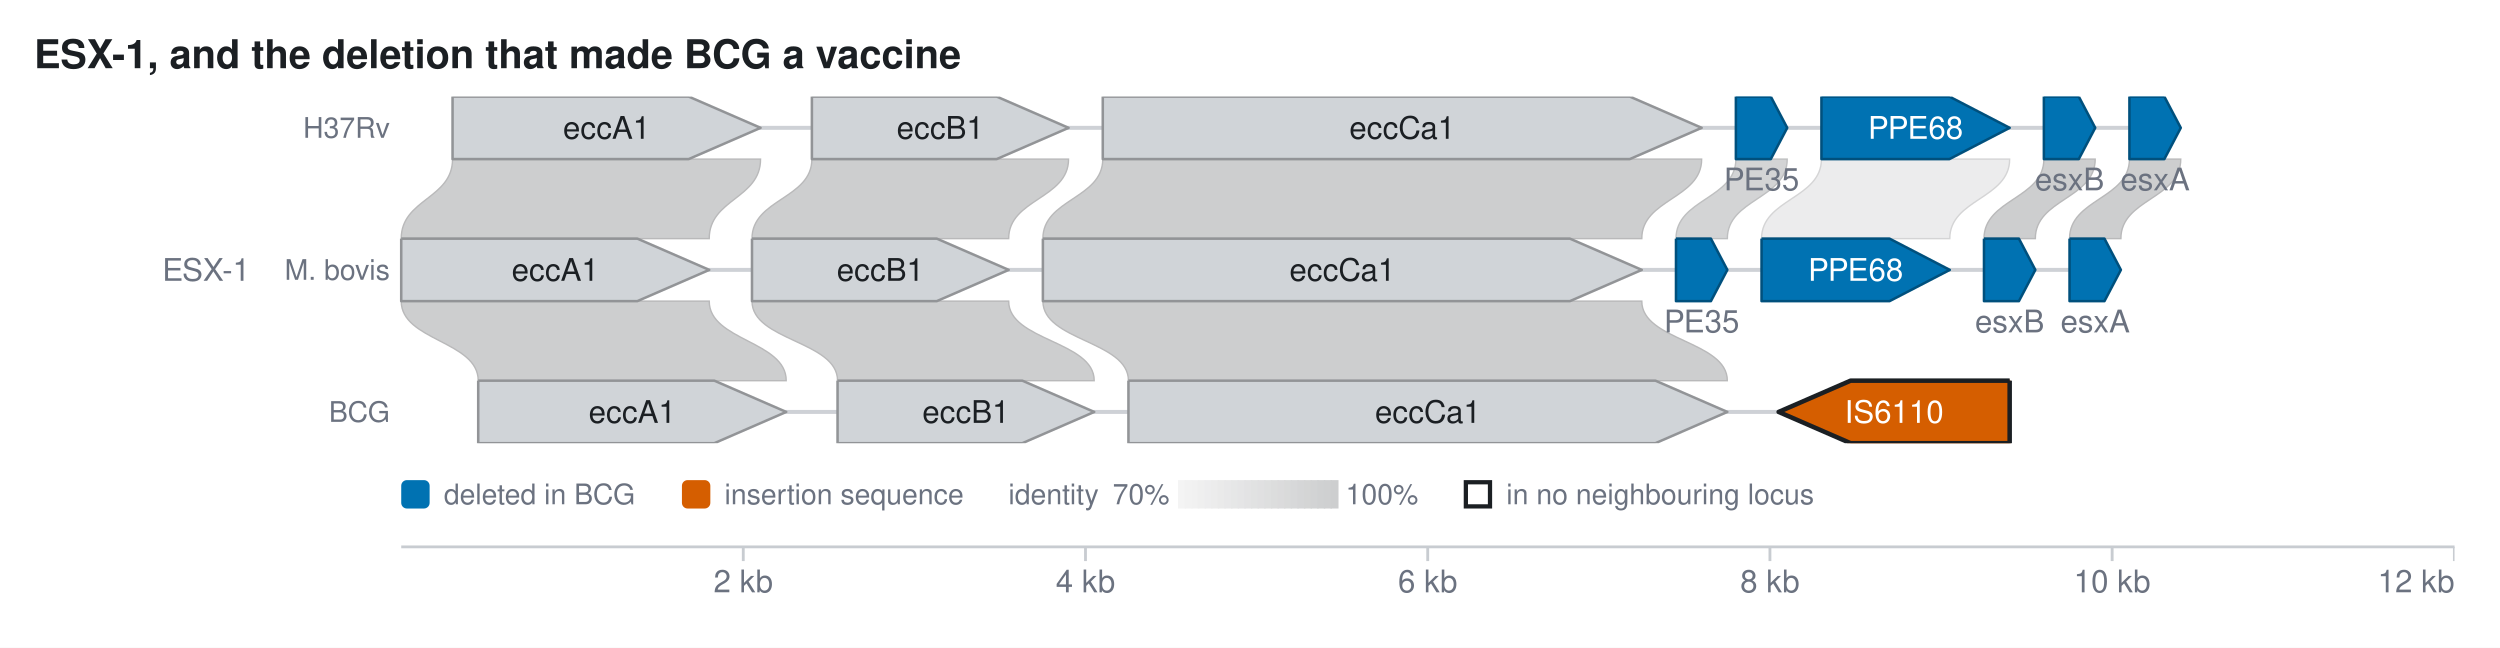
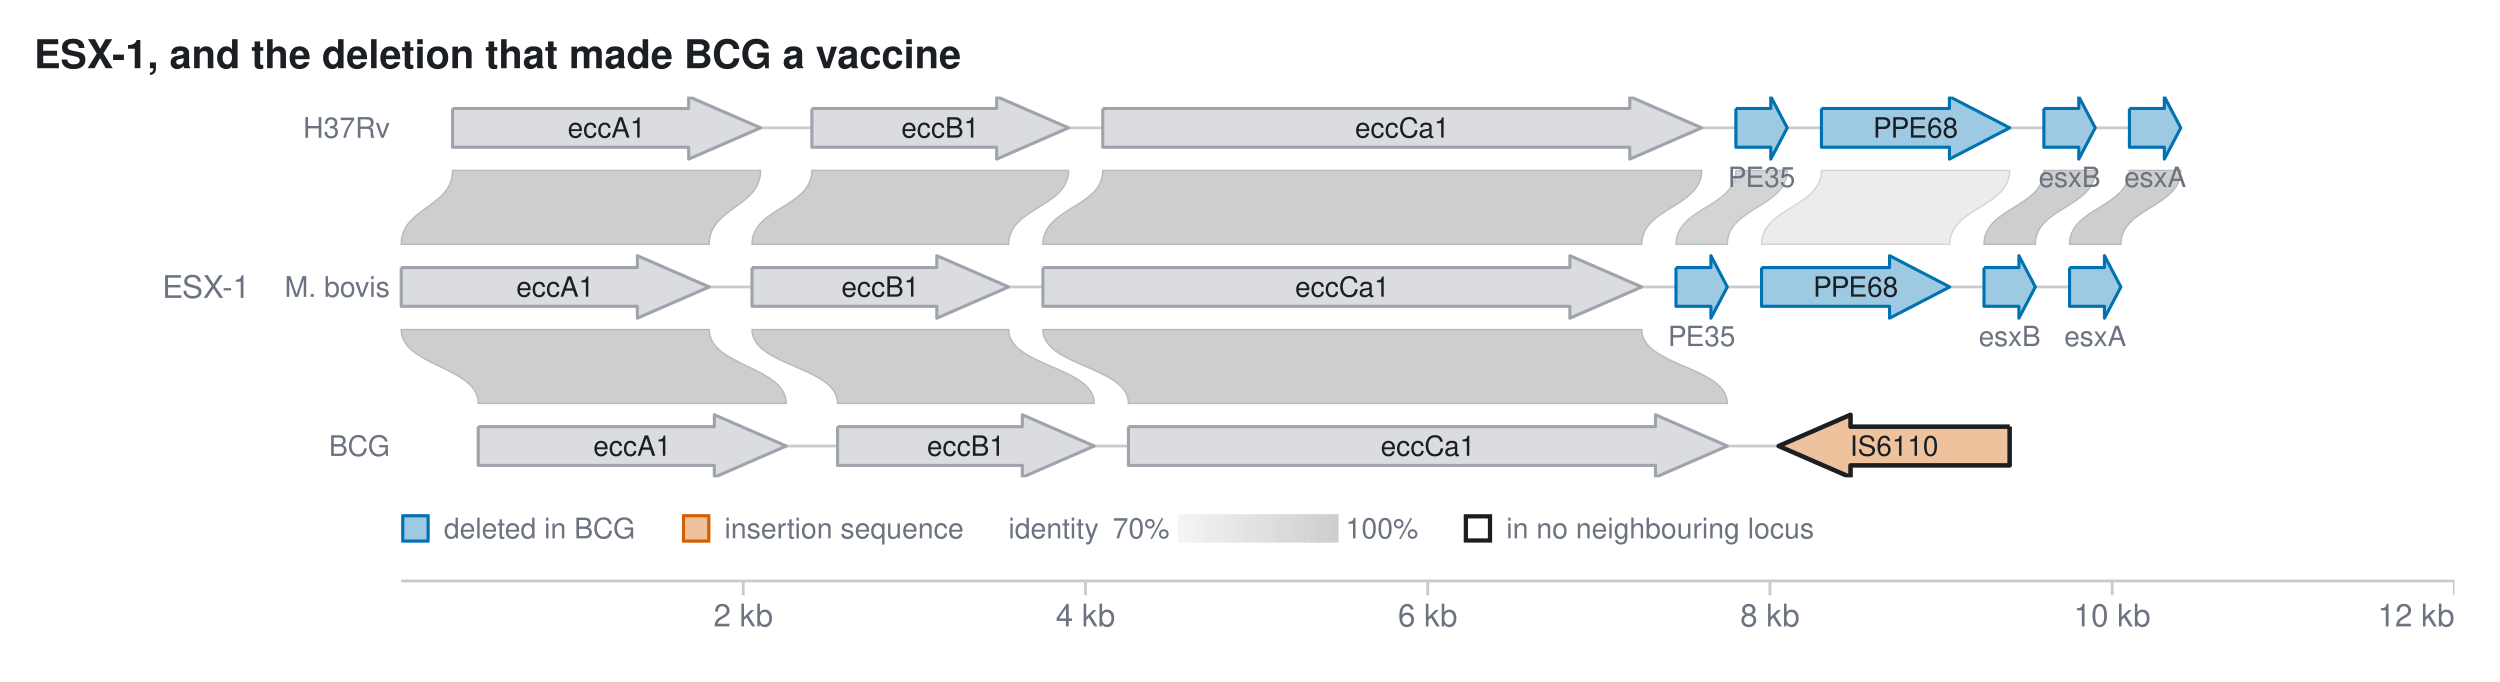
- <svg xmlns="http://www.w3.org/2000/svg" width="880" height="228" viewBox="0 0 880 228" font-family="Helvetica, Arial, sans-serif">
+ <svg xmlns="http://www.w3.org/2000/svg" width="880" height="240" viewBox="0 0 880 240" font-family="Helvetica, Arial, sans-serif">
  <defs>
    <clipPath id="karyon-clip-0">
-       <rect x="96" y="34" width="768" height="122" />
+       <rect x="96" y="34" width="768" height="134" />
    </clipPath>
    <clipPath id="karyon-clip-1">
-       <rect x="96" y="166" width="768" height="16" />
+       <rect x="96" y="178" width="768" height="16" />
    </clipPath>
    <clipPath id="karyon-clip-2">
-       <rect x="96" y="192" width="768" height="26" />
+       <rect x="96" y="204" width="768" height="26" />
    </clipPath>
  </defs>
-   <rect x="0" y="0" width="880" height="228" fill="#ffffff" />
+   <rect x="0" y="0" width="880" height="240" fill="#ffffff" />
  <text x="12" y="24" fill="#1b1f23" font-size="14" text-anchor="start" font-weight="bold">ESX-1, and the deletion that made BCG a vaccine</text>
-   <text x="88" y="98.85" fill="#6b7280" font-size="11" text-anchor="end">ESX-1</text>
+   <text x="88" y="104.85" fill="#6b7280" font-size="11" text-anchor="end">ESX-1</text>
  <g clip-path="url(#karyon-clip-0)">
-     <path d="M159.299 56L267.715 56C267.715 70 249.645 70 249.645 84L141.23 84C141.23 70 159.299 70 159.299 56Z" fill="#cdcecf" />
-     <path d="M159.299 56L267.715 56C267.715 70 249.645 70 249.645 84L141.23 84C141.23 70 159.299 70 159.299 56Z" fill="none" stroke="#b9b9ba" stroke-width="0.5" />
-     <path d="M285.784 56L376.13 56C376.13 70 355.049 70 355.049 84L264.703 84C264.703 70 285.784 70 285.784 56Z" fill="#cdcecf" />
-     <path d="M285.784 56L376.13 56C376.13 70 355.049 70 355.049 84L264.703 84C264.703 70 285.784 70 285.784 56Z" fill="none" stroke="#b9b9ba" stroke-width="0.5" />
-     <path d="M388.176 56L598.984 56C598.984 70 577.904 70 577.904 84L367.096 84C367.096 70 388.176 70 388.176 56Z" fill="#cdcecf" />
-     <path d="M388.176 56L598.984 56C598.984 70 577.904 70 577.904 84L367.096 84C367.096 70 388.176 70 388.176 56Z" fill="none" stroke="#b9b9ba" stroke-width="0.5" />
-     <path d="M611.031 56L629.1 56C629.1 70 608.019 70 608.019 84L589.95 84C589.95 70 611.031 70 611.031 56Z" fill="#d3d4d5" />
-     <path d="M611.031 56L629.1 56C629.1 70 608.019 70 608.019 84L589.95 84C589.95 70 611.031 70 611.031 56Z" fill="none" stroke="#bebfc0" stroke-width="0.5" />
-     <path d="M641.146 56L707.4 56C707.4 70 686.319 70 686.319 84L620.065 84C620.065 70 641.146 70 641.146 56Z" fill="#ececed" />
-     <path d="M641.146 56L707.4 56C707.4 70 686.319 70 686.319 84L620.065 84C620.065 70 641.146 70 641.146 56Z" fill="none" stroke="#d4d4d5" stroke-width="0.5" />
-     <path d="M719.446 56L737.515 56C737.515 70 716.434 70 716.434 84L698.365 84C698.365 70 719.446 70 719.446 56Z" fill="#cdcecf" />
-     <path d="M719.446 56L737.515 56C737.515 70 716.434 70 716.434 84L698.365 84C698.365 70 719.446 70 719.446 56Z" fill="none" stroke="#b9b9ba" stroke-width="0.5" />
-     <path d="M749.561 56L767.631 56C767.631 70 746.55 70 746.55 84L728.481 84C728.481 70 749.561 70 749.561 56Z" fill="#cdcecf" />
-     <path d="M749.561 56L767.631 56C767.631 70 746.55 70 746.55 84L728.481 84C728.481 70 749.561 70 749.561 56Z" fill="none" stroke="#b9b9ba" stroke-width="0.5" />
-     <path d="M141.23 106L249.645 106C249.645 120 276.749 120 276.749 134L168.334 134C168.334 120 141.23 120 141.23 106Z" fill="#cdcecf" />
-     <path d="M141.23 106L249.645 106C249.645 120 276.749 120 276.749 134L168.334 134C168.334 120 141.23 120 141.23 106Z" fill="none" stroke="#b9b9ba" stroke-width="0.5" />
-     <path d="M264.703 106L355.049 106C355.049 120 385.165 120 385.165 134L294.819 134C294.819 120 264.703 120 264.703 106Z" fill="#cdcecf" />
-     <path d="M264.703 106L355.049 106C355.049 120 385.165 120 385.165 134L294.819 134C294.819 120 264.703 120 264.703 106Z" fill="none" stroke="#b9b9ba" stroke-width="0.5" />
-     <path d="M367.096 106L577.904 106C577.904 120 608.019 120 608.019 134L397.211 134C397.211 120 367.096 120 367.096 106Z" fill="#cdcecf" />
-     <path d="M367.096 106L577.904 106C577.904 120 608.019 120 608.019 134L397.211 134C397.211 120 367.096 120 367.096 106Z" fill="none" stroke="#b9b9ba" stroke-width="0.5" />
-     <line x1="159.299" y1="45" x2="767.631" y2="45" stroke="#ced1d6" stroke-width="1.4" />
-     <polygon points="159.299,34 242.415,34 267.715,45 242.415,56 159.299,56" fill="#d0d4d8" />
-     <polyline points="159.299,34 242.415,34 267.715,45 242.415,56 159.299,56 159.299,34" fill="none" stroke="#929497" stroke-width="0.9" stroke-linejoin="round" />
-     <text x="213.507" y="48.85" fill="#1b1f23" font-size="11" text-anchor="middle">eccA1</text>
-     <polygon points="285.784,34 350.83,34 376.13,45 350.83,56 285.784,56" fill="#d0d4d8" />
-     <polyline points="285.784,34 350.83,34 376.13,45 350.83,56 285.784,56 285.784,34" fill="none" stroke="#929497" stroke-width="0.9" stroke-linejoin="round" />
-     <text x="330.957" y="48.85" fill="#1b1f23" font-size="11" text-anchor="middle">eccB1</text>
-     <polygon points="388.176,34 573.684,34 598.984,45 573.684,56 388.176,56" fill="#d0d4d8" />
-     <polyline points="388.176,34 573.684,34 598.984,45 573.684,56 388.176,56 388.176,34" fill="none" stroke="#929497" stroke-width="0.9" stroke-linejoin="round" />
-     <text x="493.58" y="48.85" fill="#1b1f23" font-size="11" text-anchor="middle">eccCa1</text>
-     <polygon points="611.031,34 623.318,34 629.1,45 623.318,56 611.031,56" fill="#0072b2" />
-     <polyline points="611.031,34 623.318,34 629.1,45 623.318,56 611.031,56 611.031,34" fill="none" stroke="#00507d" stroke-width="0.9" stroke-linejoin="round" />
-     <text x="620.065" y="67" fill="#6b7280" font-size="11" text-anchor="middle">PE35</text>
-     <polygon points="641.146,34 686.199,34 707.4,45 686.199,56 641.146,56" fill="#0072b2" />
-     <polyline points="641.146,34 686.199,34 707.4,45 686.199,56 641.146,56 641.146,34" fill="none" stroke="#00507d" stroke-width="0.9" stroke-linejoin="round" />
-     <text x="674.273" y="48.85" fill="#ffffff" font-size="11" text-anchor="middle">PPE68</text>
-     <polygon points="719.446,34 731.733,34 737.515,45 731.733,56 719.446,56" fill="#0072b2" />
-     <polyline points="719.446,34 731.733,34 737.515,45 731.733,56 719.446,56 719.446,34" fill="none" stroke="#00507d" stroke-width="0.9" stroke-linejoin="round" />
-     <text x="728.481" y="67" fill="#6b7280" font-size="11" text-anchor="middle">esxB</text>
-     <polygon points="749.561,34 761.849,34 767.631,45 761.849,56 749.561,56" fill="#0072b2" />
-     <polyline points="749.561,34 761.849,34 767.631,45 761.849,56 749.561,56 749.561,34" fill="none" stroke="#00507d" stroke-width="0.9" stroke-linejoin="round" />
-     <text x="758.596" y="67" fill="#6b7280" font-size="11" text-anchor="middle">esxA</text>
+     <path d="M159.299 60L267.715 60C267.715 73 249.645 73 249.645 86L141.23 86C141.23 73 159.299 73 159.299 60Z" fill="#cdcecf" />
+     <path d="M159.299 60L267.715 60C267.715 73 249.645 73 249.645 86L141.23 86C141.23 73 159.299 73 159.299 60Z" fill="none" stroke="#b9b9ba" stroke-width="0.5" />
+     <path d="M285.784 60L376.13 60C376.13 73 355.049 73 355.049 86L264.703 86C264.703 73 285.784 73 285.784 60Z" fill="#cdcecf" />
+     <path d="M285.784 60L376.13 60C376.13 73 355.049 73 355.049 86L264.703 86C264.703 73 285.784 73 285.784 60Z" fill="none" stroke="#b9b9ba" stroke-width="0.5" />
+     <path d="M388.176 60L598.984 60C598.984 73 577.904 73 577.904 86L367.096 86C367.096 73 388.176 73 388.176 60Z" fill="#cdcecf" />
+     <path d="M388.176 60L598.984 60C598.984 73 577.904 73 577.904 86L367.096 86C367.096 73 388.176 73 388.176 60Z" fill="none" stroke="#b9b9ba" stroke-width="0.5" />
+     <path d="M611.031 60L629.1 60C629.1 73 608.019 73 608.019 86L589.95 86C589.95 73 611.031 73 611.031 60Z" fill="#d3d4d5" />
+     <path d="M611.031 60L629.1 60C629.1 73 608.019 73 608.019 86L589.95 86C589.95 73 611.031 73 611.031 60Z" fill="none" stroke="#bebfc0" stroke-width="0.5" />
+     <path d="M641.146 60L707.4 60C707.4 73 686.319 73 686.319 86L620.065 86C620.065 73 641.146 73 641.146 60Z" fill="#ececed" />
+     <path d="M641.146 60L707.4 60C707.4 73 686.319 73 686.319 86L620.065 86C620.065 73 641.146 73 641.146 60Z" fill="none" stroke="#d4d4d5" stroke-width="0.5" />
+     <path d="M719.446 60L737.515 60C737.515 73 716.434 73 716.434 86L698.365 86C698.365 73 719.446 73 719.446 60Z" fill="#cdcecf" />
+     <path d="M719.446 60L737.515 60C737.515 73 716.434 73 716.434 86L698.365 86C698.365 73 719.446 73 719.446 60Z" fill="none" stroke="#b9b9ba" stroke-width="0.5" />
+     <path d="M749.561 60L767.631 60C767.631 73 746.55 73 746.55 86L728.481 86C728.481 73 749.561 73 749.561 60Z" fill="#cdcecf" />
+     <path d="M749.561 60L767.631 60C767.631 73 746.55 73 746.55 86L728.481 86C728.481 73 749.561 73 749.561 60Z" fill="none" stroke="#b9b9ba" stroke-width="0.5" />
+     <path d="M141.23 116L249.645 116C249.645 129 276.749 129 276.749 142L168.334 142C168.334 129 141.23 129 141.23 116Z" fill="#cdcecf" />
+     <path d="M141.23 116L249.645 116C249.645 129 276.749 129 276.749 142L168.334 142C168.334 129 141.23 129 141.23 116Z" fill="none" stroke="#b9b9ba" stroke-width="0.5" />
+     <path d="M264.703 116L355.049 116C355.049 129 385.165 129 385.165 142L294.819 142C294.819 129 264.703 129 264.703 116Z" fill="#cdcecf" />
+     <path d="M264.703 116L355.049 116C355.049 129 385.165 129 385.165 142L294.819 142C294.819 129 264.703 129 264.703 116Z" fill="none" stroke="#b9b9ba" stroke-width="0.5" />
+     <path d="M367.096 116L577.904 116C577.904 129 608.019 129 608.019 142L397.211 142C397.211 129 367.096 129 367.096 116Z" fill="#cdcecf" />
+     <path d="M367.096 116L577.904 116C577.904 129 608.019 129 608.019 142L397.211 142C397.211 129 367.096 129 367.096 116Z" fill="none" stroke="#b9b9ba" stroke-width="0.5" />
+     <line x1="159.299" y1="45" x2="767.631" y2="45" stroke="#c8ccd1" stroke-width="1" />
+     <polygon points="159.299,38.18 242.415,38.18 242.415,34 267.715,45 242.415,56 242.415,51.82 159.299,51.82" fill="#dbdcdf" />
+     <polyline points="159.299,38.18 242.415,38.18 242.415,34 267.715,45 242.415,56 242.415,51.82 159.299,51.82 159.299,38.18" fill="none" stroke="#9fa3ac" stroke-width="1.1" stroke-linejoin="round" />
+     <text x="213.507" y="48.437" fill="#1b1f23" font-size="9.821" text-anchor="middle">eccA1</text>
+     <polygon points="285.784,38.18 350.83,38.18 350.83,34 376.13,45 350.83,56 350.83,51.82 285.784,51.82" fill="#dbdcdf" />
+     <polyline points="285.784,38.18 350.83,38.18 350.83,34 376.13,45 350.83,56 350.83,51.82 285.784,51.82 285.784,38.18" fill="none" stroke="#9fa3ac" stroke-width="1.1" stroke-linejoin="round" />
+     <text x="330.957" y="48.437" fill="#1b1f23" font-size="9.821" text-anchor="middle">eccB1</text>
+     <polygon points="388.176,38.18 573.684,38.18 573.684,34 598.984,45 573.684,56 573.684,51.82 388.176,51.82" fill="#dbdcdf" />
+     <polyline points="388.176,38.18 573.684,38.18 573.684,34 598.984,45 573.684,56 573.684,51.82 388.176,51.82 388.176,38.18" fill="none" stroke="#9fa3ac" stroke-width="1.1" stroke-linejoin="round" />
+     <text x="493.58" y="48.437" fill="#1b1f23" font-size="9.821" text-anchor="middle">eccCa1</text>
+     <polygon points="611.031,38.18 623.318,38.18 623.318,34 629.1,45 623.318,56 623.318,51.82 611.031,51.82" fill="#9ec9e2" />
+     <polyline points="611.031,38.18 623.318,38.18 623.318,34 629.1,45 623.318,56 623.318,51.82 611.031,51.82 611.031,38.18" fill="none" stroke="#0072b2" stroke-width="1.1" stroke-linejoin="round" />
+     <text x="620.065" y="65.821" fill="#6b7280" font-size="9.821" text-anchor="middle">PE35</text>
+     <polygon points="641.146,38.18 686.199,38.18 686.199,34 707.4,45 686.199,56 686.199,51.82 641.146,51.82" fill="#9ec9e2" />
+     <polyline points="641.146,38.18 686.199,38.18 686.199,34 707.4,45 686.199,56 686.199,51.82 641.146,51.82 641.146,38.18" fill="none" stroke="#0072b2" stroke-width="1.1" stroke-linejoin="round" />
+     <text x="674.273" y="48.437" fill="#1b1f23" font-size="9.821" text-anchor="middle">PPE68</text>
+     <polygon points="719.446,38.18 731.733,38.18 731.733,34 737.515,45 731.733,56 731.733,51.82 719.446,51.82" fill="#9ec9e2" />
+     <polyline points="719.446,38.18 731.733,38.18 731.733,34 737.515,45 731.733,56 731.733,51.82 719.446,51.82 719.446,38.18" fill="none" stroke="#0072b2" stroke-width="1.1" stroke-linejoin="round" />
+     <text x="728.481" y="65.821" fill="#6b7280" font-size="9.821" text-anchor="middle">esxB</text>
+     <polygon points="749.561,38.18 761.849,38.18 761.849,34 767.631,45 761.849,56 761.849,51.82 749.561,51.82" fill="#9ec9e2" />
+     <polyline points="749.561,38.18 761.849,38.18 761.849,34 767.631,45 761.849,56 761.849,51.82 749.561,51.82 749.561,38.18" fill="none" stroke="#0072b2" stroke-width="1.1" stroke-linejoin="round" />
+     <text x="758.596" y="65.821" fill="#6b7280" font-size="9.821" text-anchor="middle">esxA</text>
    <text x="137.23" y="48.5" fill="#6b7280" font-size="10" text-anchor="end">H37Rv</text>
-     <line x1="141.23" y1="95" x2="746.55" y2="95" stroke="#ced1d6" stroke-width="1.4" />
-     <polygon points="141.23,84 224.345,84 249.645,95 224.345,106 141.23,106" fill="#d0d4d8" />
-     <polyline points="141.23,84 224.345,84 249.645,95 224.345,106 141.23,106 141.23,84" fill="none" stroke="#929497" stroke-width="0.9" stroke-linejoin="round" />
-     <text x="195.438" y="98.85" fill="#1b1f23" font-size="11" text-anchor="middle">eccA1</text>
-     <polygon points="264.703,84 329.749,84 355.049,95 329.749,106 264.703,106" fill="#d0d4d8" />
-     <polyline points="264.703,84 329.749,84 355.049,95 329.749,106 264.703,106 264.703,84" fill="none" stroke="#929497" stroke-width="0.9" stroke-linejoin="round" />
-     <text x="309.876" y="98.85" fill="#1b1f23" font-size="11" text-anchor="middle">eccB1</text>
-     <polygon points="367.096,84 552.604,84 577.904,95 552.604,106 367.096,106" fill="#d0d4d8" />
-     <polyline points="367.096,84 552.604,84 577.904,95 552.604,106 367.096,106 367.096,84" fill="none" stroke="#929497" stroke-width="0.9" stroke-linejoin="round" />
-     <text x="472.5" y="98.85" fill="#1b1f23" font-size="11" text-anchor="middle">eccCa1</text>
-     <polygon points="589.95,84 602.237,84 608.019,95 602.237,106 589.95,106" fill="#0072b2" />
-     <polyline points="589.95,84 602.237,84 608.019,95 602.237,106 589.95,106 589.95,84" fill="none" stroke="#00507d" stroke-width="0.9" stroke-linejoin="round" />
-     <text x="598.984" y="117" fill="#6b7280" font-size="11" text-anchor="middle">PE35</text>
-     <polygon points="620.065,84 665.118,84 686.319,95 665.118,106 620.065,106" fill="#0072b2" />
-     <polyline points="620.065,84 665.118,84 686.319,95 665.118,106 620.065,106 620.065,84" fill="none" stroke="#00507d" stroke-width="0.9" stroke-linejoin="round" />
-     <text x="653.192" y="98.85" fill="#ffffff" font-size="11" text-anchor="middle">PPE68</text>
-     <polygon points="698.365,84 710.652,84 716.434,95 710.652,106 698.365,106" fill="#0072b2" />
-     <polyline points="698.365,84 710.652,84 716.434,95 710.652,106 698.365,106 698.365,84" fill="none" stroke="#00507d" stroke-width="0.9" stroke-linejoin="round" />
-     <text x="707.4" y="117" fill="#6b7280" font-size="11" text-anchor="middle">esxB</text>
-     <polygon points="728.481,84 740.768,84 746.55,95 740.768,106 728.481,106" fill="#0072b2" />
-     <polyline points="728.481,84 740.768,84 746.55,95 740.768,106 728.481,106 728.481,84" fill="none" stroke="#00507d" stroke-width="0.9" stroke-linejoin="round" />
-     <text x="737.515" y="117" fill="#6b7280" font-size="11" text-anchor="middle">esxA</text>
-     <text x="137.23" y="98.5" fill="#6b7280" font-size="10" text-anchor="end">M. bovis</text>
-     <line x1="168.334" y1="145" x2="707.4" y2="145" stroke="#ced1d6" stroke-width="1.4" />
-     <polygon points="168.334,134 251.449,134 276.749,145 251.449,156 168.334,156" fill="#d0d4d8" />
-     <polyline points="168.334,134 251.449,134 276.749,145 251.449,156 168.334,156 168.334,134" fill="none" stroke="#929497" stroke-width="0.9" stroke-linejoin="round" />
-     <text x="222.542" y="148.85" fill="#1b1f23" font-size="11" text-anchor="middle">eccA1</text>
-     <polygon points="294.819,134 359.865,134 385.165,145 359.865,156 294.819,156" fill="#d0d4d8" />
-     <polyline points="294.819,134 359.865,134 385.165,145 359.865,156 294.819,156 294.819,134" fill="none" stroke="#929497" stroke-width="0.9" stroke-linejoin="round" />
-     <text x="339.992" y="148.85" fill="#1b1f23" font-size="11" text-anchor="middle">eccB1</text>
-     <polygon points="397.211,134 582.719,134 608.019,145 582.719,156 397.211,156" fill="#d0d4d8" />
-     <polyline points="397.211,134 582.719,134 608.019,145 582.719,156 397.211,156 397.211,134" fill="none" stroke="#929497" stroke-width="0.9" stroke-linejoin="round" />
-     <text x="502.615" y="148.85" fill="#1b1f23" font-size="11" text-anchor="middle">eccCa1</text>
-     <polygon points="707.4,134 651.388,134 626.088,145 651.388,156 707.4,156" fill="#d55e00" />
-     <polyline points="707.4,134 651.388,134 626.088,145 651.388,156 707.4,156 707.4,134" fill="none" stroke="#954200" stroke-width="0.9" stroke-linejoin="round" />
-     <polyline points="707.4,134 651.388,134 626.088,145 651.388,156 707.4,156 707.4,134" fill="none" stroke="#1b1f23" stroke-width="1.6" stroke-linejoin="round" />
-     <text x="666.744" y="148.85" fill="#ffffff" font-size="11" text-anchor="middle">IS6110</text>
-     <text x="137.23" y="148.5" fill="#6b7280" font-size="10" text-anchor="end">BCG</text>
+     <line x1="141.23" y1="101" x2="746.55" y2="101" stroke="#c8ccd1" stroke-width="1" />
+     <polygon points="141.23,94.18 224.345,94.18 224.345,90 249.645,101 224.345,112 224.345,107.82 141.23,107.82" fill="#dbdcdf" />
+     <polyline points="141.23,94.18 224.345,94.18 224.345,90 249.645,101 224.345,112 224.345,107.82 141.23,107.82 141.23,94.18" fill="none" stroke="#9fa3ac" stroke-width="1.1" stroke-linejoin="round" />
+     <text x="195.438" y="104.437" fill="#1b1f23" font-size="9.821" text-anchor="middle">eccA1</text>
+     <polygon points="264.703,94.18 329.749,94.18 329.749,90 355.049,101 329.749,112 329.749,107.82 264.703,107.82" fill="#dbdcdf" />
+     <polyline points="264.703,94.18 329.749,94.18 329.749,90 355.049,101 329.749,112 329.749,107.82 264.703,107.82 264.703,94.18" fill="none" stroke="#9fa3ac" stroke-width="1.1" stroke-linejoin="round" />
+     <text x="309.876" y="104.437" fill="#1b1f23" font-size="9.821" text-anchor="middle">eccB1</text>
+     <polygon points="367.096,94.18 552.604,94.18 552.604,90 577.904,101 552.604,112 552.604,107.82 367.096,107.82" fill="#dbdcdf" />
+     <polyline points="367.096,94.18 552.604,94.18 552.604,90 577.904,101 552.604,112 552.604,107.82 367.096,107.82 367.096,94.18" fill="none" stroke="#9fa3ac" stroke-width="1.1" stroke-linejoin="round" />
+     <text x="472.5" y="104.437" fill="#1b1f23" font-size="9.821" text-anchor="middle">eccCa1</text>
+     <polygon points="589.95,94.18 602.237,94.18 602.237,90 608.019,101 602.237,112 602.237,107.82 589.95,107.82" fill="#9ec9e2" />
+     <polyline points="589.95,94.18 602.237,94.18 602.237,90 608.019,101 602.237,112 602.237,107.82 589.95,107.82 589.95,94.18" fill="none" stroke="#0072b2" stroke-width="1.1" stroke-linejoin="round" />
+     <text x="598.984" y="121.821" fill="#6b7280" font-size="9.821" text-anchor="middle">PE35</text>
+     <polygon points="620.065,94.18 665.118,94.18 665.118,90 686.319,101 665.118,112 665.118,107.82 620.065,107.82" fill="#9ec9e2" />
+     <polyline points="620.065,94.18 665.118,94.18 665.118,90 686.319,101 665.118,112 665.118,107.82 620.065,107.82 620.065,94.18" fill="none" stroke="#0072b2" stroke-width="1.1" stroke-linejoin="round" />
+     <text x="653.192" y="104.437" fill="#1b1f23" font-size="9.821" text-anchor="middle">PPE68</text>
+     <polygon points="698.365,94.18 710.652,94.18 710.652,90 716.434,101 710.652,112 710.652,107.82 698.365,107.82" fill="#9ec9e2" />
+     <polyline points="698.365,94.18 710.652,94.18 710.652,90 716.434,101 710.652,112 710.652,107.82 698.365,107.82 698.365,94.18" fill="none" stroke="#0072b2" stroke-width="1.1" stroke-linejoin="round" />
+     <text x="707.4" y="121.821" fill="#6b7280" font-size="9.821" text-anchor="middle">esxB</text>
+     <polygon points="728.481,94.18 740.768,94.18 740.768,90 746.55,101 740.768,112 740.768,107.82 728.481,107.82" fill="#9ec9e2" />
+     <polyline points="728.481,94.18 740.768,94.18 740.768,90 746.55,101 740.768,112 740.768,107.82 728.481,107.82 728.481,94.18" fill="none" stroke="#0072b2" stroke-width="1.1" stroke-linejoin="round" />
+     <text x="737.515" y="121.821" fill="#6b7280" font-size="9.821" text-anchor="middle">esxA</text>
+     <text x="137.23" y="104.5" fill="#6b7280" font-size="10" text-anchor="end">M. bovis</text>
+     <line x1="168.334" y1="157" x2="707.4" y2="157" stroke="#c8ccd1" stroke-width="1" />
+     <polygon points="168.334,150.18 251.449,150.18 251.449,146 276.749,157 251.449,168 251.449,163.82 168.334,163.82" fill="#dbdcdf" />
+     <polyline points="168.334,150.18 251.449,150.18 251.449,146 276.749,157 251.449,168 251.449,163.82 168.334,163.82 168.334,150.18" fill="none" stroke="#9fa3ac" stroke-width="1.1" stroke-linejoin="round" />
+     <text x="222.542" y="160.437" fill="#1b1f23" font-size="9.821" text-anchor="middle">eccA1</text>
+     <polygon points="294.819,150.18 359.865,150.18 359.865,146 385.165,157 359.865,168 359.865,163.82 294.819,163.82" fill="#dbdcdf" />
+     <polyline points="294.819,150.18 359.865,150.18 359.865,146 385.165,157 359.865,168 359.865,163.82 294.819,163.82 294.819,150.18" fill="none" stroke="#9fa3ac" stroke-width="1.1" stroke-linejoin="round" />
+     <text x="339.992" y="160.437" fill="#1b1f23" font-size="9.821" text-anchor="middle">eccB1</text>
+     <polygon points="397.211,150.18 582.719,150.18 582.719,146 608.019,157 582.719,168 582.719,163.82 397.211,163.82" fill="#dbdcdf" />
+     <polyline points="397.211,150.18 582.719,150.18 582.719,146 608.019,157 582.719,168 582.719,163.82 397.211,163.82 397.211,150.18" fill="none" stroke="#9fa3ac" stroke-width="1.1" stroke-linejoin="round" />
+     <text x="502.615" y="160.437" fill="#1b1f23" font-size="9.821" text-anchor="middle">eccCa1</text>
+     <polygon points="707.4,150.18 651.388,150.18 651.388,146 626.088,157 651.388,168 651.388,163.82 707.4,163.82" fill="#efc29e" />
+     <polyline points="707.4,150.18 651.388,150.18 651.388,146 626.088,157 651.388,168 651.388,163.82 707.4,163.82 707.4,150.18" fill="none" stroke="#d55e00" stroke-width="1.1" stroke-linejoin="round" />
+     <polyline points="707.4,150.18 651.388,150.18 651.388,146 626.088,157 651.388,168 651.388,163.82 707.4,163.82 707.4,150.18" fill="none" stroke="#1b1f23" stroke-width="1.6" stroke-linejoin="round" />
+     <text x="666.744" y="160.437" fill="#1b1f23" font-size="9.821" text-anchor="middle">IS6110</text>
+     <text x="137.23" y="160.5" fill="#6b7280" font-size="10" text-anchor="end">BCG</text>
  </g>
  <g clip-path="url(#karyon-clip-1)">
-     <rect x="141.23" y="169" width="10" height="10" rx="2" fill="#0072b2" />
-     <text x="156.23" y="177.5" fill="#6b7280" font-size="10" text-anchor="start">deleted in BCG</text>
-     <rect x="240.04" y="169" width="10" height="10" rx="2" fill="#d55e00" />
-     <text x="255.04" y="177.5" fill="#6b7280" font-size="10" text-anchor="start">insertion sequence</text>
-     <text x="354.97" y="177.5" fill="#6b7280" font-size="10" text-anchor="start">identity</text>
-     <text x="391.65" y="177.5" fill="#6b7280" font-size="10" text-anchor="start">70%</text>
-     <rect x="414.66" y="169" width="2.833" height="10" fill="#f4f4f4" />
-     <rect x="416.993" y="169" width="2.833" height="10" fill="#f2f2f2" />
-     <rect x="419.327" y="169" width="2.833" height="10" fill="#f1f1f1" />
-     <rect x="421.66" y="169" width="2.833" height="10" fill="#efefef" />
-     <rect x="423.993" y="169" width="2.833" height="10" fill="#ededee" />
-     <rect x="426.327" y="169" width="2.833" height="10" fill="#ececec" />
-     <rect x="428.66" y="169" width="2.833" height="10" fill="#eaeaea" />
-     <rect x="430.993" y="169" width="2.833" height="10" fill="#e8e8e9" />
-     <rect x="433.327" y="169" width="2.833" height="10" fill="#e6e7e7" />
-     <rect x="435.66" y="169" width="2.833" height="10" fill="#e5e5e6" />
-     <rect x="437.993" y="169" width="2.833" height="10" fill="#e3e3e4" />
-     <rect x="440.327" y="169" width="2.833" height="10" fill="#e1e2e2" />
-     <rect x="442.66" y="169" width="2.833" height="10" fill="#e0e0e1" />
-     <rect x="444.993" y="169" width="2.833" height="10" fill="#dedfdf" />
-     <rect x="447.327" y="169" width="2.833" height="10" fill="#dcdddd" />
-     <rect x="449.66" y="169" width="2.833" height="10" fill="#dbdbdc" />
-     <rect x="451.993" y="169" width="2.833" height="10" fill="#d9dada" />
-     <rect x="454.327" y="169" width="2.833" height="10" fill="#d7d8d9" />
-     <rect x="456.66" y="169" width="2.833" height="10" fill="#d5d6d7" />
-     <rect x="458.993" y="169" width="2.833" height="10" fill="#d4d5d5" />
-     <rect x="461.327" y="169" width="2.833" height="10" fill="#d2d3d4" />
-     <rect x="463.66" y="169" width="2.833" height="10" fill="#d0d1d2" />
-     <rect x="465.993" y="169" width="2.833" height="10" fill="#cfd0d1" />
-     <rect x="468.327" y="169" width="2.833" height="10" fill="#cdcecf" />
-     <text x="473.66" y="177.5" fill="#6b7280" font-size="10" text-anchor="start">100%</text>
-     <rect x="515.98" y="169.75" width="8.5" height="8.5" fill="none" stroke="#1b1f23" stroke-width="1.5" />
-     <text x="530.23" y="177.5" fill="#6b7280" font-size="10" text-anchor="start">in no neighbouring locus</text>
+     <rect x="141.23" y="181" width="10" height="10" rx="2" fill="#9ec9e2" />
+     <rect x="141.78" y="181.55" width="8.9" height="8.9" fill="none" stroke="#0072b2" stroke-width="1.1" />
+     <text x="156.23" y="189.5" fill="#6b7280" font-size="10" text-anchor="start">deleted in BCG</text>
+     <rect x="240.04" y="181" width="10" height="10" rx="2" fill="#efc29e" />
+     <rect x="240.59" y="181.55" width="8.9" height="8.9" fill="none" stroke="#d55e00" stroke-width="1.1" />
+     <text x="255.04" y="189.5" fill="#6b7280" font-size="10" text-anchor="start">insertion sequence</text>
+     <text x="354.97" y="189.5" fill="#6b7280" font-size="10" text-anchor="start">identity</text>
+     <text x="391.65" y="189.5" fill="#6b7280" font-size="10" text-anchor="start">70%</text>
+     <rect x="414.66" y="181" width="2.833" height="10" fill="#f4f4f4" />
+     <rect x="416.993" y="181" width="2.833" height="10" fill="#f2f2f2" />
+     <rect x="419.327" y="181" width="2.833" height="10" fill="#f1f1f1" />
+     <rect x="421.66" y="181" width="2.833" height="10" fill="#efefef" />
+     <rect x="423.993" y="181" width="2.833" height="10" fill="#ededee" />
+     <rect x="426.327" y="181" width="2.833" height="10" fill="#ececec" />
+     <rect x="428.66" y="181" width="2.833" height="10" fill="#eaeaea" />
+     <rect x="430.993" y="181" width="2.833" height="10" fill="#e8e8e9" />
+     <rect x="433.327" y="181" width="2.833" height="10" fill="#e6e7e7" />
+     <rect x="435.66" y="181" width="2.833" height="10" fill="#e5e5e6" />
+     <rect x="437.993" y="181" width="2.833" height="10" fill="#e3e3e4" />
+     <rect x="440.327" y="181" width="2.833" height="10" fill="#e1e2e2" />
+     <rect x="442.66" y="181" width="2.833" height="10" fill="#e0e0e1" />
+     <rect x="444.993" y="181" width="2.833" height="10" fill="#dedfdf" />
+     <rect x="447.327" y="181" width="2.833" height="10" fill="#dcdddd" />
+     <rect x="449.66" y="181" width="2.833" height="10" fill="#dbdbdc" />
+     <rect x="451.993" y="181" width="2.833" height="10" fill="#d9dada" />
+     <rect x="454.327" y="181" width="2.833" height="10" fill="#d7d8d9" />
+     <rect x="456.66" y="181" width="2.833" height="10" fill="#d5d6d7" />
+     <rect x="458.993" y="181" width="2.833" height="10" fill="#d4d5d5" />
+     <rect x="461.327" y="181" width="2.833" height="10" fill="#d2d3d4" />
+     <rect x="463.66" y="181" width="2.833" height="10" fill="#d0d1d2" />
+     <rect x="465.993" y="181" width="2.833" height="10" fill="#cfd0d1" />
+     <rect x="468.327" y="181" width="2.833" height="10" fill="#cdcecf" />
+     <text x="473.66" y="189.5" fill="#6b7280" font-size="10" text-anchor="start">100%</text>
+     <rect x="515.98" y="181.75" width="8.5" height="8.5" fill="none" stroke="#1b1f23" stroke-width="1.5" />
+     <text x="530.23" y="189.5" fill="#6b7280" font-size="10" text-anchor="start">in no neighbouring locus</text>
  </g>
  <g clip-path="url(#karyon-clip-2)">
-     <line x1="141.23" y1="192.5" x2="864" y2="192.5" stroke="#c8ccd1" stroke-width="1" />
-     <line x1="261.631" y1="192.5" x2="261.631" y2="197.5" stroke="#c8ccd1" stroke-width="1" />
-     <text x="261.631" y="208.5" fill="#6b7280" font-size="11" text-anchor="middle">2 kb</text>
-     <line x1="382.093" y1="192.5" x2="382.093" y2="197.5" stroke="#c8ccd1" stroke-width="1" />
-     <text x="382.093" y="208.5" fill="#6b7280" font-size="11" text-anchor="middle">4 kb</text>
-     <line x1="502.555" y1="192.5" x2="502.555" y2="197.5" stroke="#c8ccd1" stroke-width="1" />
-     <text x="502.555" y="208.5" fill="#6b7280" font-size="11" text-anchor="middle">6 kb</text>
-     <line x1="623.016" y1="192.5" x2="623.016" y2="197.5" stroke="#c8ccd1" stroke-width="1" />
-     <text x="623.016" y="208.5" fill="#6b7280" font-size="11" text-anchor="middle">8 kb</text>
-     <line x1="743.478" y1="192.5" x2="743.478" y2="197.5" stroke="#c8ccd1" stroke-width="1" />
-     <text x="743.478" y="208.5" fill="#6b7280" font-size="11" text-anchor="middle">10 kb</text>
-     <line x1="863.94" y1="192.5" x2="863.94" y2="197.5" stroke="#c8ccd1" stroke-width="1" />
-     <text x="864" y="208.5" fill="#6b7280" font-size="11" text-anchor="end">12 kb</text>
+     <line x1="141.23" y1="204.5" x2="864" y2="204.5" stroke="#c8ccd1" stroke-width="1" />
+     <line x1="261.631" y1="204.5" x2="261.631" y2="209.5" stroke="#c8ccd1" stroke-width="1" />
+     <text x="261.631" y="220.5" fill="#6b7280" font-size="11" text-anchor="middle">2 kb</text>
+     <line x1="382.093" y1="204.5" x2="382.093" y2="209.5" stroke="#c8ccd1" stroke-width="1" />
+     <text x="382.093" y="220.5" fill="#6b7280" font-size="11" text-anchor="middle">4 kb</text>
+     <line x1="502.555" y1="204.5" x2="502.555" y2="209.5" stroke="#c8ccd1" stroke-width="1" />
+     <text x="502.555" y="220.5" fill="#6b7280" font-size="11" text-anchor="middle">6 kb</text>
+     <line x1="623.016" y1="204.5" x2="623.016" y2="209.5" stroke="#c8ccd1" stroke-width="1" />
+     <text x="623.016" y="220.5" fill="#6b7280" font-size="11" text-anchor="middle">8 kb</text>
+     <line x1="743.478" y1="204.5" x2="743.478" y2="209.5" stroke="#c8ccd1" stroke-width="1" />
+     <text x="743.478" y="220.5" fill="#6b7280" font-size="11" text-anchor="middle">10 kb</text>
+     <line x1="863.94" y1="204.5" x2="863.94" y2="209.5" stroke="#c8ccd1" stroke-width="1" />
+     <text x="864" y="220.5" fill="#6b7280" font-size="11" text-anchor="end">12 kb</text>
  </g>
</svg>
